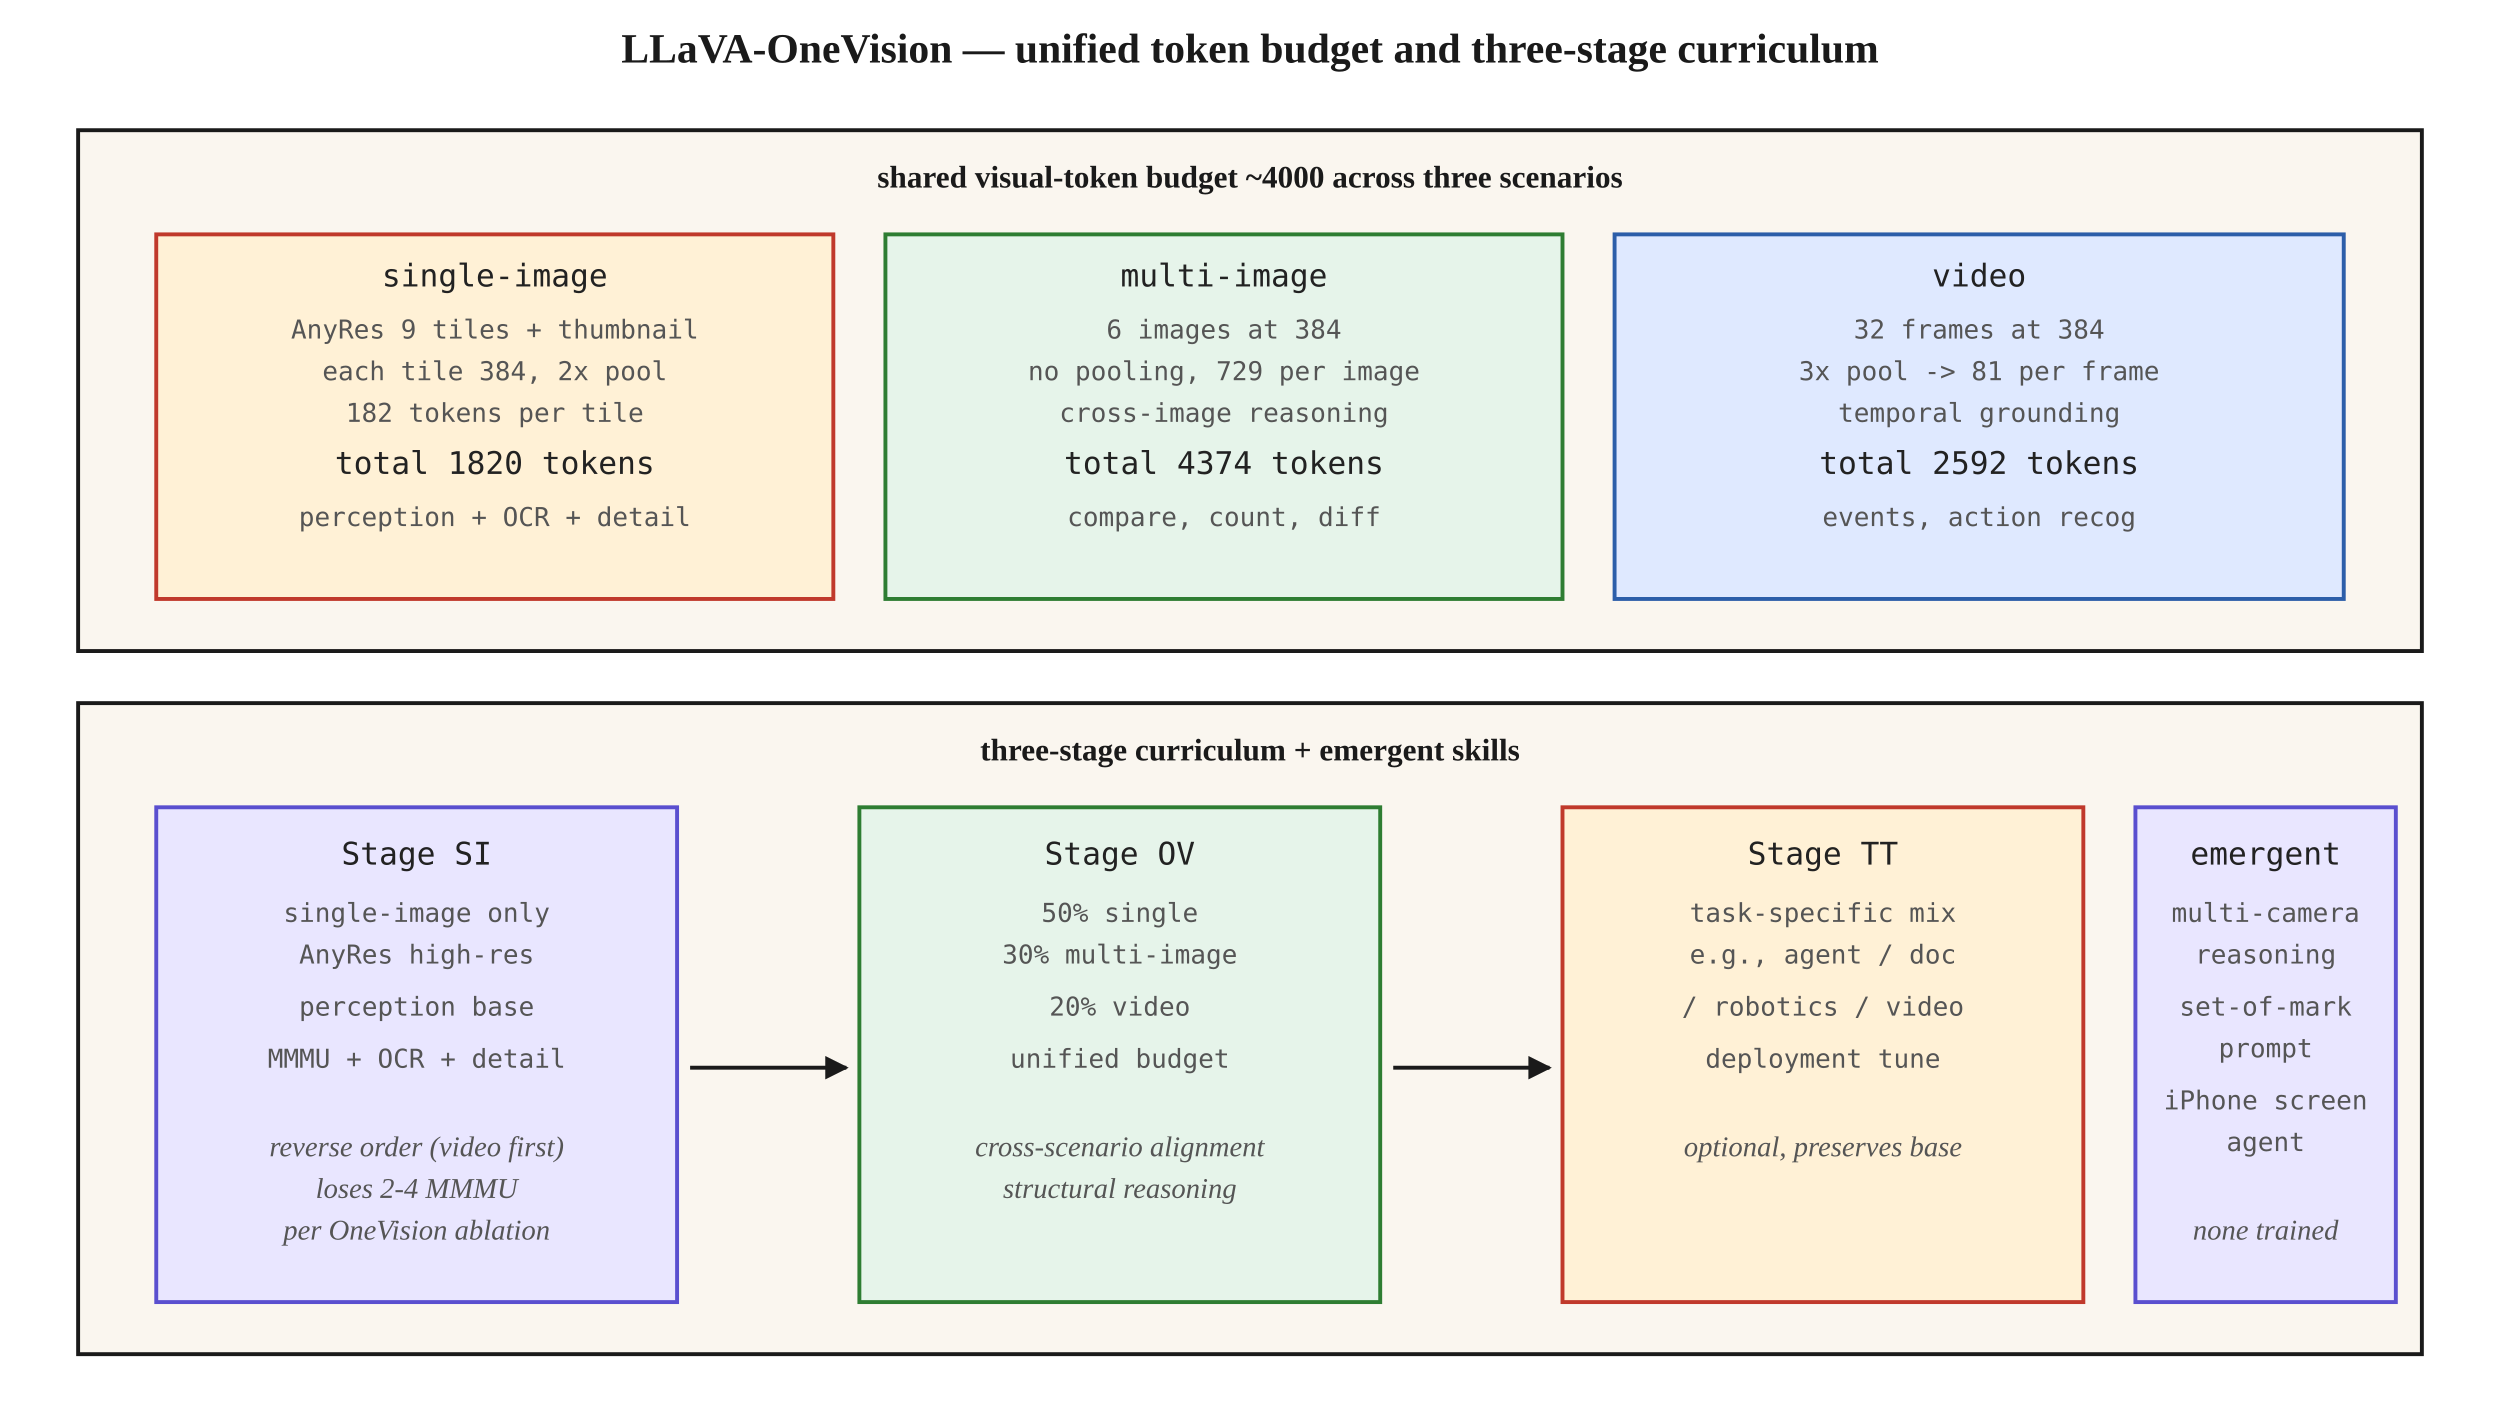
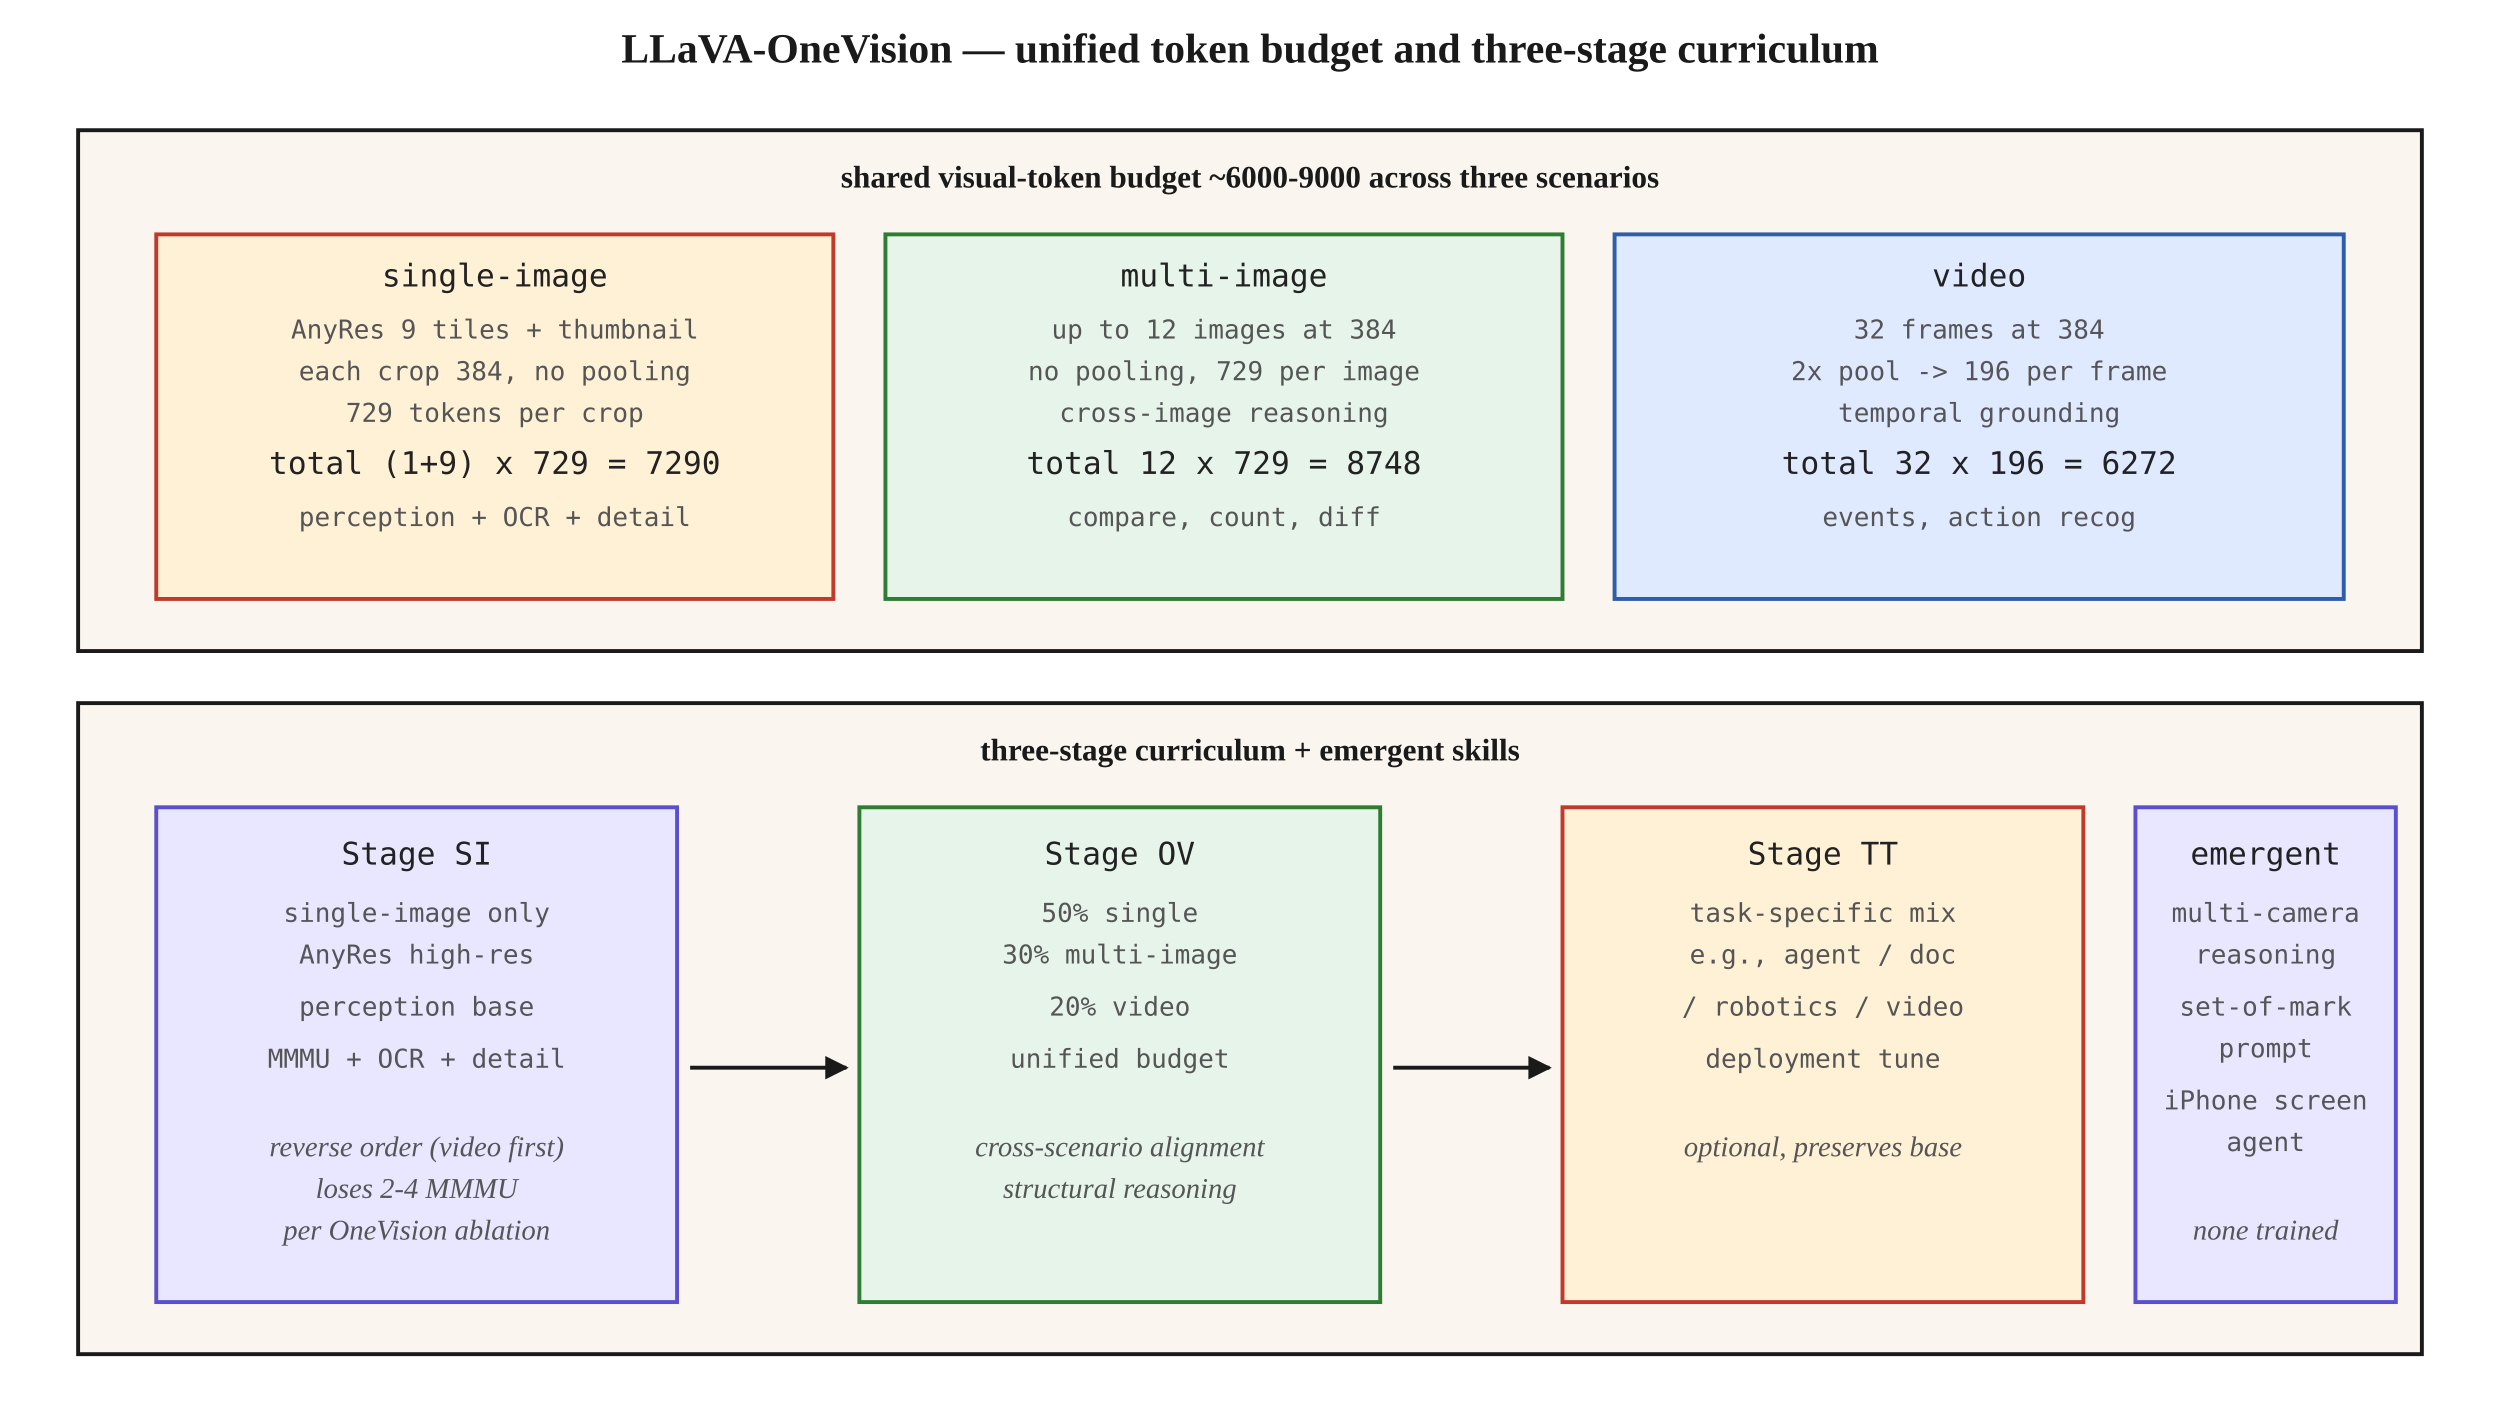
<svg xmlns="http://www.w3.org/2000/svg" viewBox="0 0 960 540" font-family="Georgia, 'Times New Roman', serif">
  <defs>
    <marker id="arrow" viewBox="0 0 10 10" refX="9" refY="5" markerWidth="6" markerHeight="6" orient="auto">
      <path d="M0,0 L10,5 L0,10 z" fill="#1a1a1a" />
    </marker>
    <style>
      .box { fill: #faf6ef; stroke: #1a1a1a; stroke-width: 1.5; }
      .hot { fill: #fff1d6; stroke: #c0392b; stroke-width: 1.5; }
      .cool { fill: #e6f4ea; stroke: #2e7d32; stroke-width: 1.5; }
      .cold { fill: #dfe9ff; stroke: #2c5ea9; stroke-width: 1.5; }
      .reg { fill: #e9e6ff; stroke: #5a4fcf; stroke-width: 1.5; }
      .step { font-size: 12px; font-family: 'Menlo', monospace; fill: #222; }
      .small { font-size: 10px; font-family: 'Menlo', monospace; fill: #555; }
      .caption { font-size: 11px; fill: #555; font-style: italic; }
      .title { font-size: 16px; font-weight: 700; fill: #1a1a1a; }
      .head { font-size: 12px; font-weight: 700; fill: #1a1a1a; }
    </style>
  </defs>
  <text x="480" y="24" text-anchor="middle" class="title">LLaVA-OneVision — unified token budget and three-stage curriculum</text>
  <rect x="30" y="50" width="900" height="200" class="box" />
-   <text x="480" y="72" text-anchor="middle" class="head">shared visual-token budget ~4000 across three scenarios</text>
+   <text x="480" y="72" text-anchor="middle" class="head">shared visual-token budget ~6000-9000 across three scenarios</text>
  <rect x="60" y="90" width="260" height="140" class="hot" />
  <text x="190" y="110" text-anchor="middle" class="step">single-image</text>
  <text x="190" y="130" text-anchor="middle" class="small">AnyRes 9 tiles + thumbnail</text>
-   <text x="190" y="146" text-anchor="middle" class="small">each tile 384, 2x pool</text>
-   <text x="190" y="162" text-anchor="middle" class="small">182 tokens per tile</text>
-   <text x="190" y="182" text-anchor="middle" class="step">total 1820 tokens</text>
+   <text x="190" y="146" text-anchor="middle" class="small">each crop 384, no pooling</text>
+   <text x="190" y="162" text-anchor="middle" class="small">729 tokens per crop</text>
+   <text x="190" y="182" text-anchor="middle" class="step">total (1+9) x 729 = 7290</text>
  <text x="190" y="202" text-anchor="middle" class="small">perception + OCR + detail</text>
  <rect x="340" y="90" width="260" height="140" class="cool" />
  <text x="470" y="110" text-anchor="middle" class="step">multi-image</text>
-   <text x="470" y="130" text-anchor="middle" class="small">6 images at 384</text>
+   <text x="470" y="130" text-anchor="middle" class="small">up to 12 images at 384</text>
  <text x="470" y="146" text-anchor="middle" class="small">no pooling, 729 per image</text>
  <text x="470" y="162" text-anchor="middle" class="small">cross-image reasoning</text>
-   <text x="470" y="182" text-anchor="middle" class="step">total 4374 tokens</text>
+   <text x="470" y="182" text-anchor="middle" class="step">total 12 x 729 = 8748</text>
  <text x="470" y="202" text-anchor="middle" class="small">compare, count, diff</text>
  <rect x="620" y="90" width="280" height="140" class="cold" />
  <text x="760" y="110" text-anchor="middle" class="step">video</text>
  <text x="760" y="130" text-anchor="middle" class="small">32 frames at 384</text>
-   <text x="760" y="146" text-anchor="middle" class="small">3x pool -&gt; 81 per frame</text>
+   <text x="760" y="146" text-anchor="middle" class="small">2x pool -&gt; 196 per frame</text>
  <text x="760" y="162" text-anchor="middle" class="small">temporal grounding</text>
-   <text x="760" y="182" text-anchor="middle" class="step">total 2592 tokens</text>
+   <text x="760" y="182" text-anchor="middle" class="step">total 32 x 196 = 6272</text>
  <text x="760" y="202" text-anchor="middle" class="small">events, action recog</text>
  <rect x="30" y="270" width="900" height="250" class="box" />
  <text x="480" y="292" text-anchor="middle" class="head">three-stage curriculum + emergent skills</text>
  <rect x="60" y="310" width="200" height="190" class="reg" />
  <text x="160" y="332" text-anchor="middle" class="step">Stage SI</text>
  <text x="160" y="354" text-anchor="middle" class="small">single-image only</text>
  <text x="160" y="370" text-anchor="middle" class="small">AnyRes high-res</text>
  <text x="160" y="390" text-anchor="middle" class="small">perception base</text>
  <text x="160" y="410" text-anchor="middle" class="small">MMMU + OCR + detail</text>
  <text x="160" y="444" text-anchor="middle" class="caption">reverse order (video first)</text>
  <text x="160" y="460" text-anchor="middle" class="caption">loses 2-4 MMMU</text>
  <text x="160" y="476" text-anchor="middle" class="caption">per OneVision ablation</text>
  <path d="M 265 410 L 325 410" stroke="#1a1a1a" stroke-width="1.5" marker-end="url(#arrow)" />
  <rect x="330" y="310" width="200" height="190" class="cool" />
  <text x="430" y="332" text-anchor="middle" class="step">Stage OV</text>
  <text x="430" y="354" text-anchor="middle" class="small">50% single</text>
  <text x="430" y="370" text-anchor="middle" class="small">30% multi-image</text>
  <text x="430" y="390" text-anchor="middle" class="small">20% video</text>
  <text x="430" y="410" text-anchor="middle" class="small">unified budget</text>
  <text x="430" y="444" text-anchor="middle" class="caption">cross-scenario alignment</text>
  <text x="430" y="460" text-anchor="middle" class="caption">structural reasoning</text>
  <path d="M 535 410 L 595 410" stroke="#1a1a1a" stroke-width="1.5" marker-end="url(#arrow)" />
  <rect x="600" y="310" width="200" height="190" class="hot" />
  <text x="700" y="332" text-anchor="middle" class="step">Stage TT</text>
  <text x="700" y="354" text-anchor="middle" class="small">task-specific mix</text>
  <text x="700" y="370" text-anchor="middle" class="small">e.g., agent / doc</text>
  <text x="700" y="390" text-anchor="middle" class="small">/ robotics / video</text>
  <text x="700" y="410" text-anchor="middle" class="small">deployment tune</text>
  <text x="700" y="444" text-anchor="middle" class="caption">optional, preserves base</text>
  <rect x="820" y="310" width="100" height="190" class="reg" />
  <text x="870" y="332" text-anchor="middle" class="step">emergent</text>
  <text x="870" y="354" text-anchor="middle" class="small">multi-camera</text>
  <text x="870" y="370" text-anchor="middle" class="small">reasoning</text>
  <text x="870" y="390" text-anchor="middle" class="small">set-of-mark</text>
  <text x="870" y="406" text-anchor="middle" class="small">prompt</text>
  <text x="870" y="426" text-anchor="middle" class="small">iPhone screen</text>
  <text x="870" y="442" text-anchor="middle" class="small">agent</text>
  <text x="870" y="476" text-anchor="middle" class="caption">none trained</text>
</svg>
